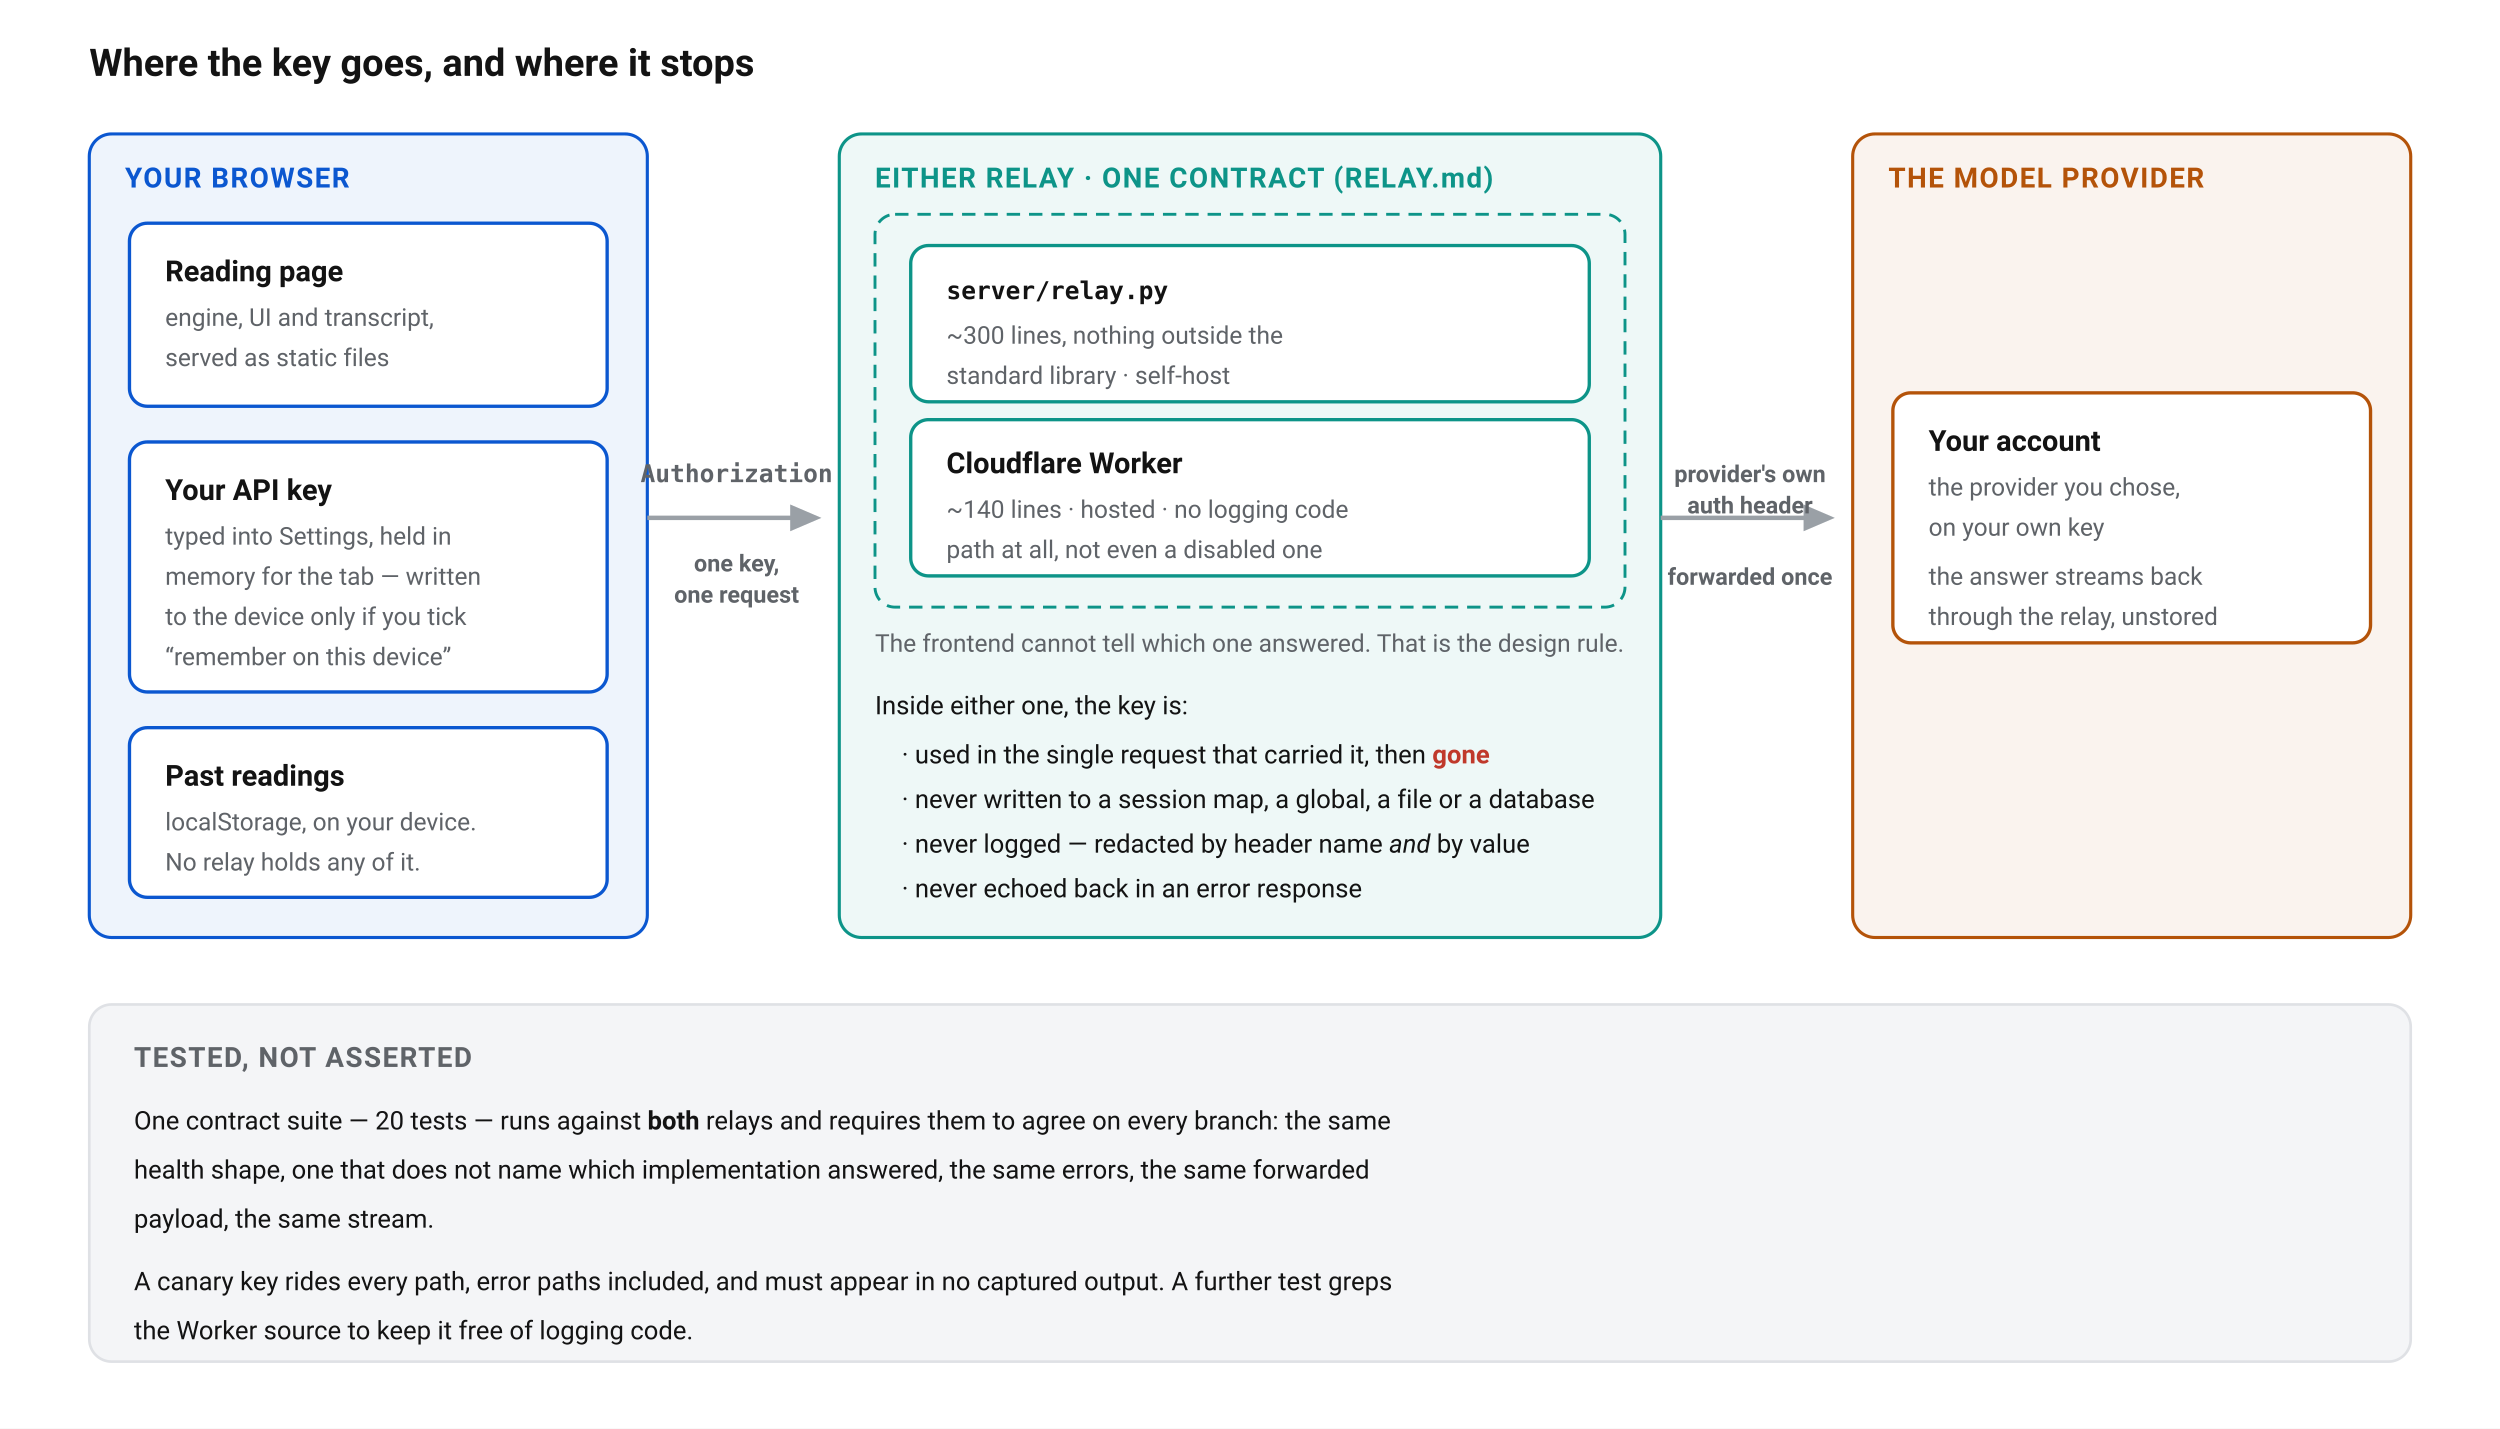
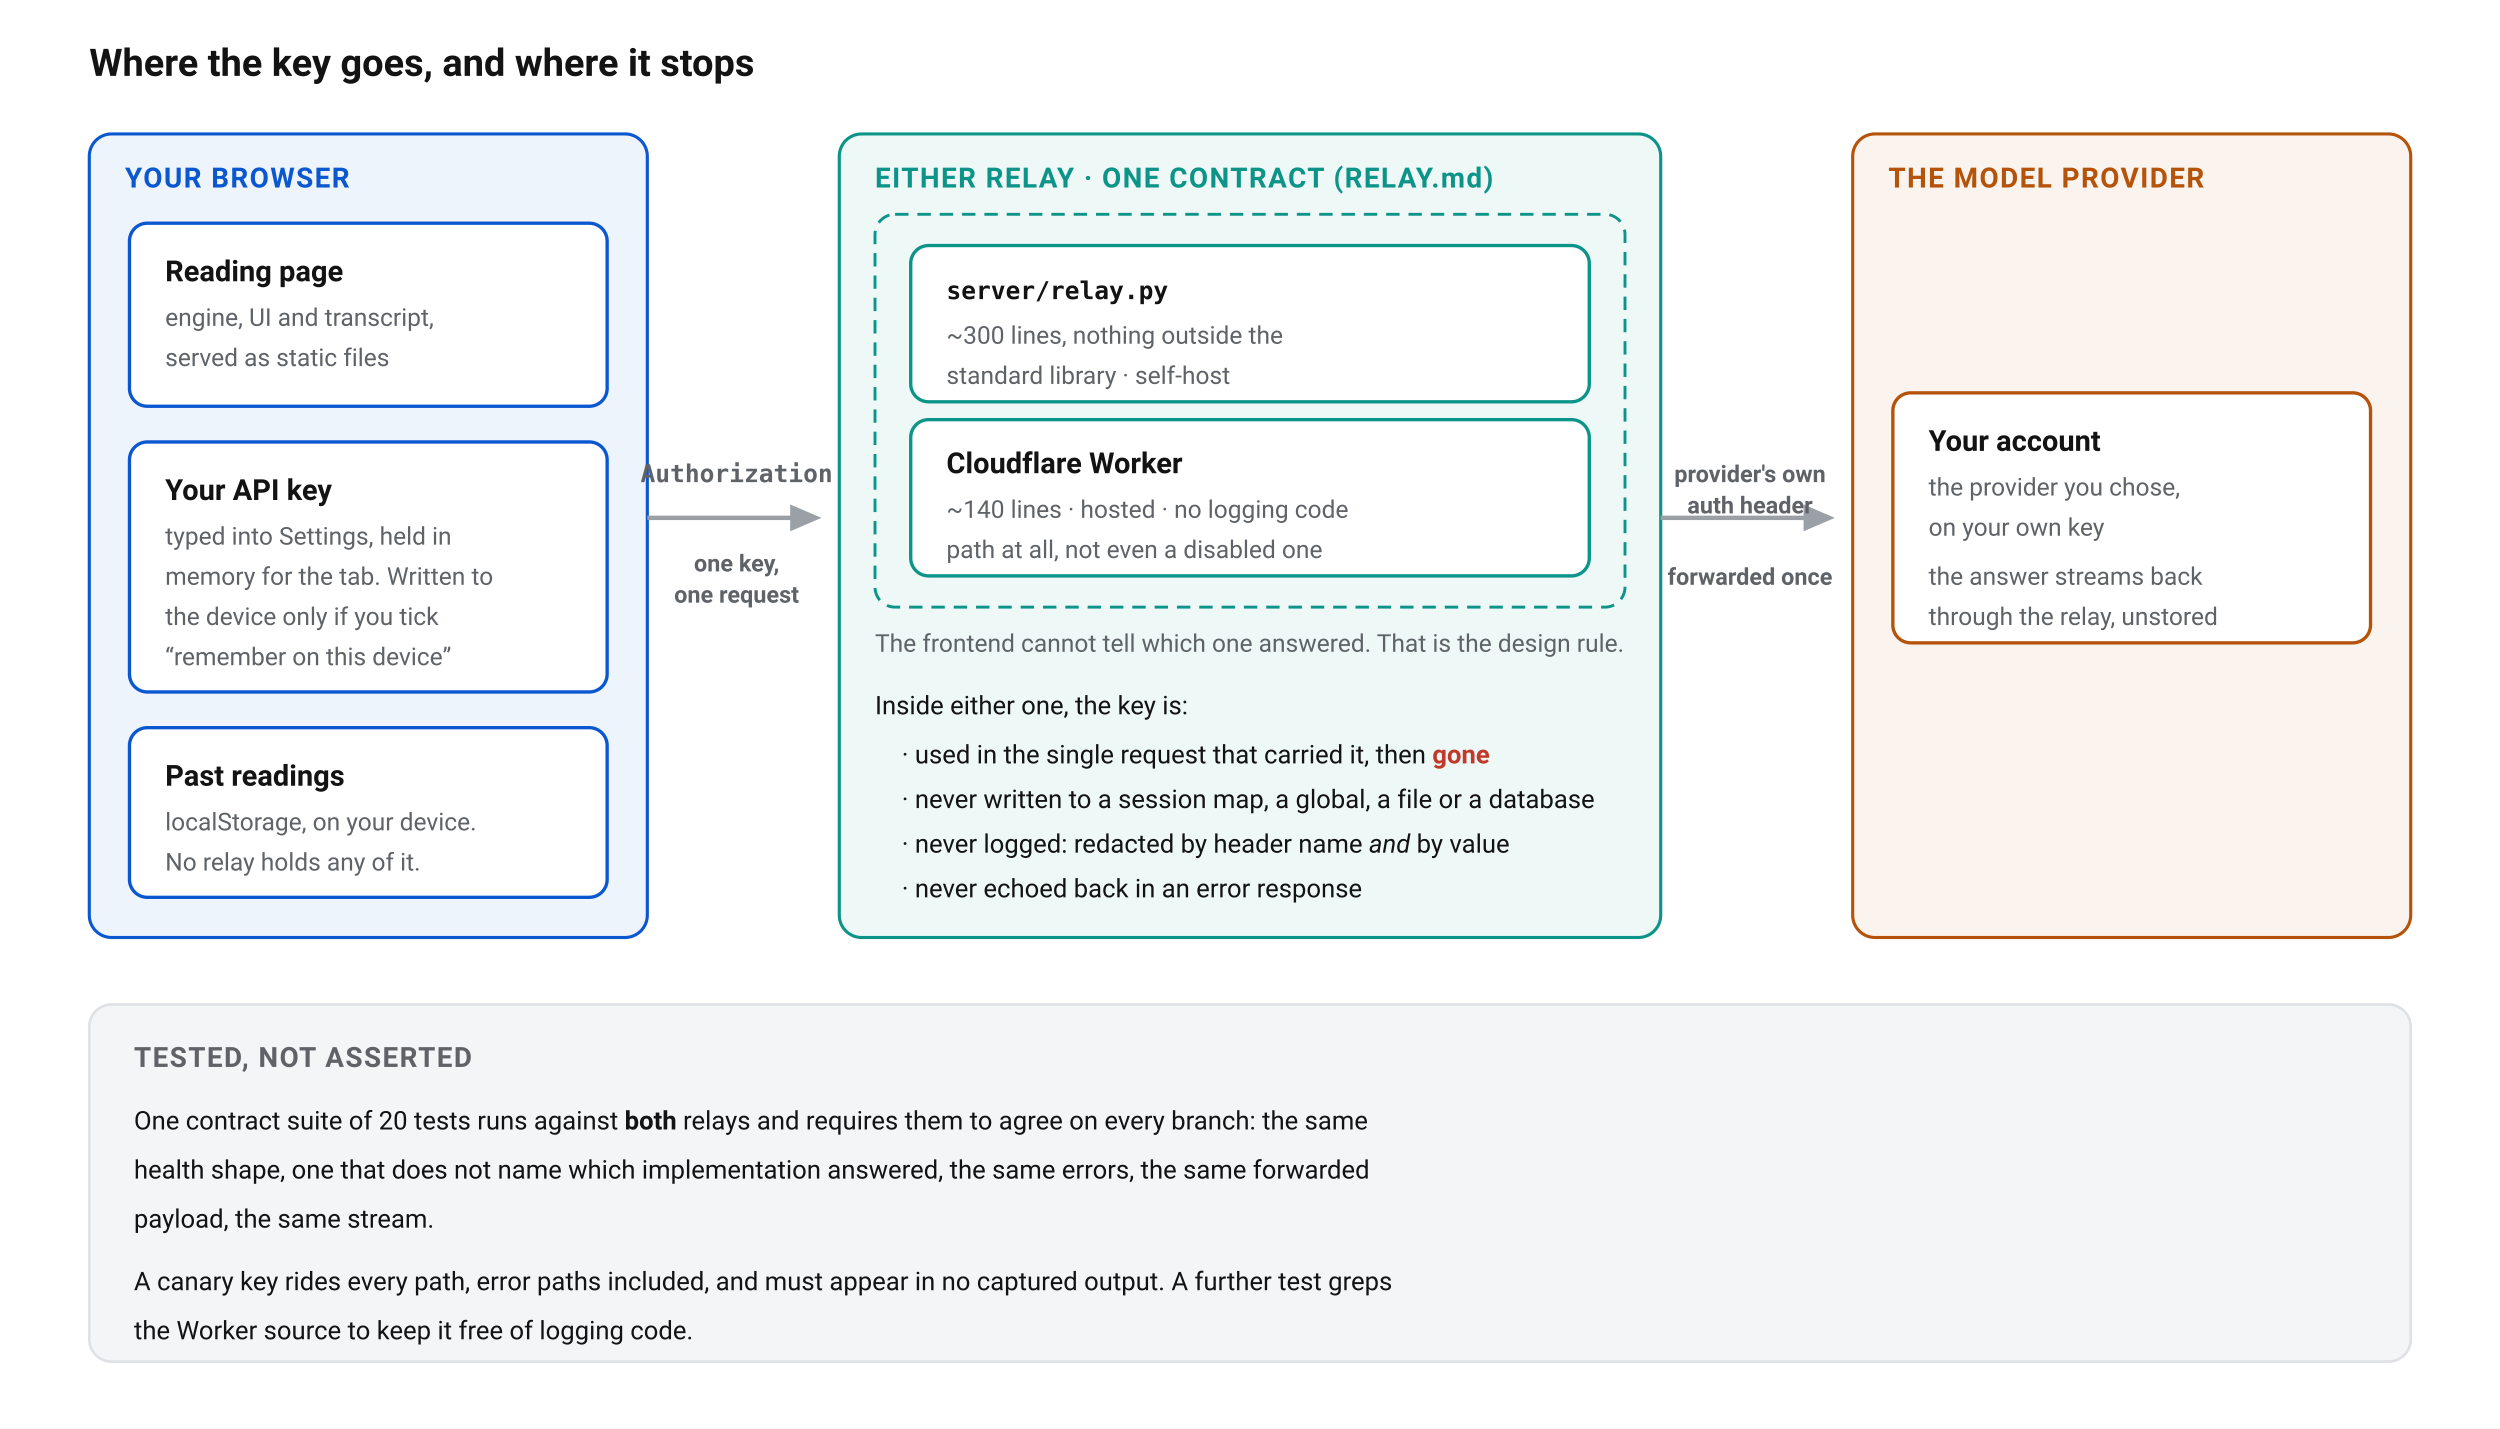
<svg xmlns="http://www.w3.org/2000/svg" viewBox="0 0 1120 640" width="1120" height="640" role="img" aria-labelledby="ttl desc">
  <style>
    text{font-family:system-ui,-apple-system,'Segoe UI',Roboto,Helvetica,Arial,sans-serif;fill:#131313;}
    .bg{fill:#ffffff;}
    .t-title{font-size:17px;font-weight:700;}
    .t-band{font-size:12.5px;font-weight:700;letter-spacing:.05em;fill:#5f6368;}
    .t-node{font-size:13px;font-weight:600;}
    .t-sub{font-size:11px;fill:#5f6368;}
    .t-edge{font-size:10.5px;fill:#5f6368;font-weight:600;text-anchor:middle;}
    .t-rule{font-size:11.5px;}
    .t-mono{font-family:ui-monospace,SFMono-Regular,Menlo,Consolas,monospace;font-size:11px;}
    .lbl-client{fill:#0b57d0;} .lbl-server{fill:#0d9488;} .lbl-ext{fill:#b45309;}
    .band{fill:#f4f5f7;stroke:#dfe1e5;stroke-width:1.2;}
    .col-client{fill:rgba(11,87,208,.07);stroke:#0b57d0;stroke-width:1.4;}
    .col-server{fill:rgba(13,148,136,.07);stroke:#0d9488;stroke-width:1.4;}
    .col-ext{fill:rgba(180,83,9,.07);stroke:#b45309;stroke-width:1.4;}
    .node{fill:#ffffff;stroke:#dfe1e5;stroke-width:1.3;}
    .node-client{fill:#ffffff;stroke:#0b57d0;stroke-width:1.5;}
    .node-server{fill:#ffffff;stroke:#0d9488;stroke-width:1.5;}
    .node-ext{fill:#ffffff;stroke:#b45309;stroke-width:1.5;}
    .group{fill:none;stroke:#0d9488;stroke-width:1.3;stroke-dasharray:6 4;}
    .flow{stroke:#9aa0a6;stroke-width:2;fill:none;}
    .arrowhead{fill:#9aa0a6;}
    .gone{fill:#c0392b;font-weight:700;}
    @media (prefers-color-scheme: dark){
      text{fill:#e9e9ea;}
      .bg{fill:#0c0c0c;}
      .t-band,.t-sub,.t-edge{fill:#9aa0a6;}
      .lbl-client{fill:#8ab4f8;} .lbl-server{fill:#5eead4;} .lbl-ext{fill:#fbbf24;}
      .band{fill:#161616;stroke:#2c2c2c;}
      .col-client{fill:rgba(138,180,248,.10);stroke:#8ab4f8;}
      .col-server{fill:rgba(94,234,212,.10);stroke:#5eead4;}
      .col-ext{fill:rgba(251,191,36,.10);stroke:#fbbf24;}
      .node{fill:#1b1b1b;stroke:#2c2c2c;}
      .node-client{fill:#1b1b1b;stroke:#8ab4f8;}
      .node-server{fill:#1b1b1b;stroke:#5eead4;}
      .node-ext{fill:#1b1b1b;stroke:#fbbf24;}
      .group{stroke:#5eead4;}
      .flow{stroke:#6b7075;}
      .arrowhead{fill:#6b7075;}
      .gone{fill:#f87171;}
    }
  </style>
  <rect class="bg" x="0" y="0" width="1120" height="640" />
  <text class="t-title" x="40" y="34">Where the key goes, and where it stops</text>
  <rect class="col-client" x="40" y="60" width="250" height="360" rx="10" />
  <text class="t-band lbl-client" x="56" y="84">YOUR BROWSER</text>
  <rect class="node-client" x="58" y="100" width="214" height="82" rx="8" />
  <text class="t-node" x="74" y="126">Reading page</text>
  <text class="t-sub" x="74" y="146">engine, UI and transcript,</text>
  <text class="t-sub" x="74" y="164">served as static files</text>
  <rect class="node-client" x="58" y="198" width="214" height="112" rx="8" />
  <text class="t-node" x="74" y="224">Your API key</text>
  <text class="t-sub" x="74" y="244">typed into Settings, held in</text>
-   <text class="t-sub" x="74" y="262">memory for the tab — written</text>
-   <text class="t-sub" x="74" y="280">to the device only if you tick</text>
+   <text class="t-sub" x="74" y="262">memory for the tab. Written to</text>
+   <text class="t-sub" x="74" y="280">the device only if you tick</text>
  <text class="t-sub" x="74" y="298">“remember on this device”</text>
  <rect class="node-client" x="58" y="326" width="214" height="76" rx="8" />
  <text class="t-node" x="74" y="352">Past readings</text>
  <text class="t-sub" x="74" y="372">localStorage, on your device.</text>
  <text class="t-sub" x="74" y="390">No relay holds any of it.</text>
  <path class="flow" d="M290 232 H 356" />
  <polygon class="arrowhead" points="368,232 354,226 354,238" />
  <text class="t-edge t-mono" x="330" y="216" font-size="9.5">Authorization</text>
  <text class="t-edge" x="330" y="256">one key,</text>
  <text class="t-edge" x="330" y="270">one request</text>
  <rect class="col-server" x="376" y="60" width="368" height="360" rx="10" />
  <text class="t-band lbl-server" x="392" y="84">EITHER RELAY · ONE CONTRACT (RELAY.md)</text>
  <rect class="group" x="392" y="96" width="336" height="176" rx="9" />
  <rect class="node-server" x="408" y="110" width="304" height="70" rx="8" />
  <text class="t-node t-mono" x="424" y="134">server/relay.py</text>
  <text class="t-sub" x="424" y="154">~300 lines, nothing outside the</text>
  <text class="t-sub" x="424" y="172">standard library · self-host</text>
  <rect class="node-server" x="408" y="188" width="304" height="70" rx="8" />
  <text class="t-node" x="424" y="212">Cloudflare Worker</text>
  <text class="t-sub" x="424" y="232">~140 lines · hosted · no logging code</text>
  <text class="t-sub" x="424" y="250">path at all, not even a disabled one</text>
  <text class="t-sub" x="392" y="292">The frontend cannot tell which one answered. That is the design rule.</text>
  <text class="t-rule" x="392" y="320">Inside either one, the key is:</text>
  <text class="t-rule" x="404" y="342">· used in the single request that carried it, then <tspan class="gone">gone</tspan>
  </text>
  <text class="t-rule" x="404" y="362">· never written to a session map, a global, a file or a database</text>
-   <text class="t-rule" x="404" y="382">· never logged — redacted by header name <tspan font-style="italic">and</tspan> by value</text>
+   <text class="t-rule" x="404" y="382">· never logged: redacted by header name <tspan font-style="italic">and</tspan> by value</text>
  <text class="t-rule" x="404" y="402">· never echoed back in an error response</text>
  <path class="flow" d="M744 232 H 810" />
  <polygon class="arrowhead" points="822,232 808,226 808,238" />
  <text class="t-edge" x="784" y="216" font-size="9.5">provider's own</text>
  <text class="t-edge" x="784" y="230" font-size="9.5">auth header</text>
  <text class="t-edge" x="784" y="262" font-size="9.5">forwarded once</text>
  <rect class="col-ext" x="830" y="60" width="250" height="360" rx="10" />
  <text class="t-band lbl-ext" x="846" y="84">THE MODEL PROVIDER</text>
  <rect class="node-ext" x="848" y="176" width="214" height="112" rx="8" />
  <text class="t-node" x="864" y="202">Your account</text>
  <text class="t-sub" x="864" y="222">the provider you chose,</text>
  <text class="t-sub" x="864" y="240">on your own key</text>
  <text class="t-sub" x="864" y="262">the answer streams back</text>
  <text class="t-sub" x="864" y="280">through the relay, unstored</text>
  <rect class="band" x="40" y="450" width="1040" height="160" rx="10" />
  <text class="t-band" x="60" y="478">TESTED, NOT ASSERTED</text>
-   <text class="t-rule" x="60" y="506">One contract suite — 20 tests — runs against <tspan font-weight="700">both</tspan> relays and requires them to agree on every branch: the same</text>
+   <text class="t-rule" x="60" y="506">One contract suite of 20 tests runs against <tspan font-weight="700">both</tspan> relays and requires them to agree on every branch: the same</text>
  <text class="t-rule" x="60" y="528">health shape, one that does not name which implementation answered, the same errors, the same forwarded</text>
  <text class="t-rule" x="60" y="550">payload, the same stream.</text>
  <text class="t-rule" x="60" y="578">A canary key rides every path, error paths included, and must appear in no captured output. A further test greps</text>
  <text class="t-rule" x="60" y="600">the Worker source to keep it free of logging code.</text>
</svg>
